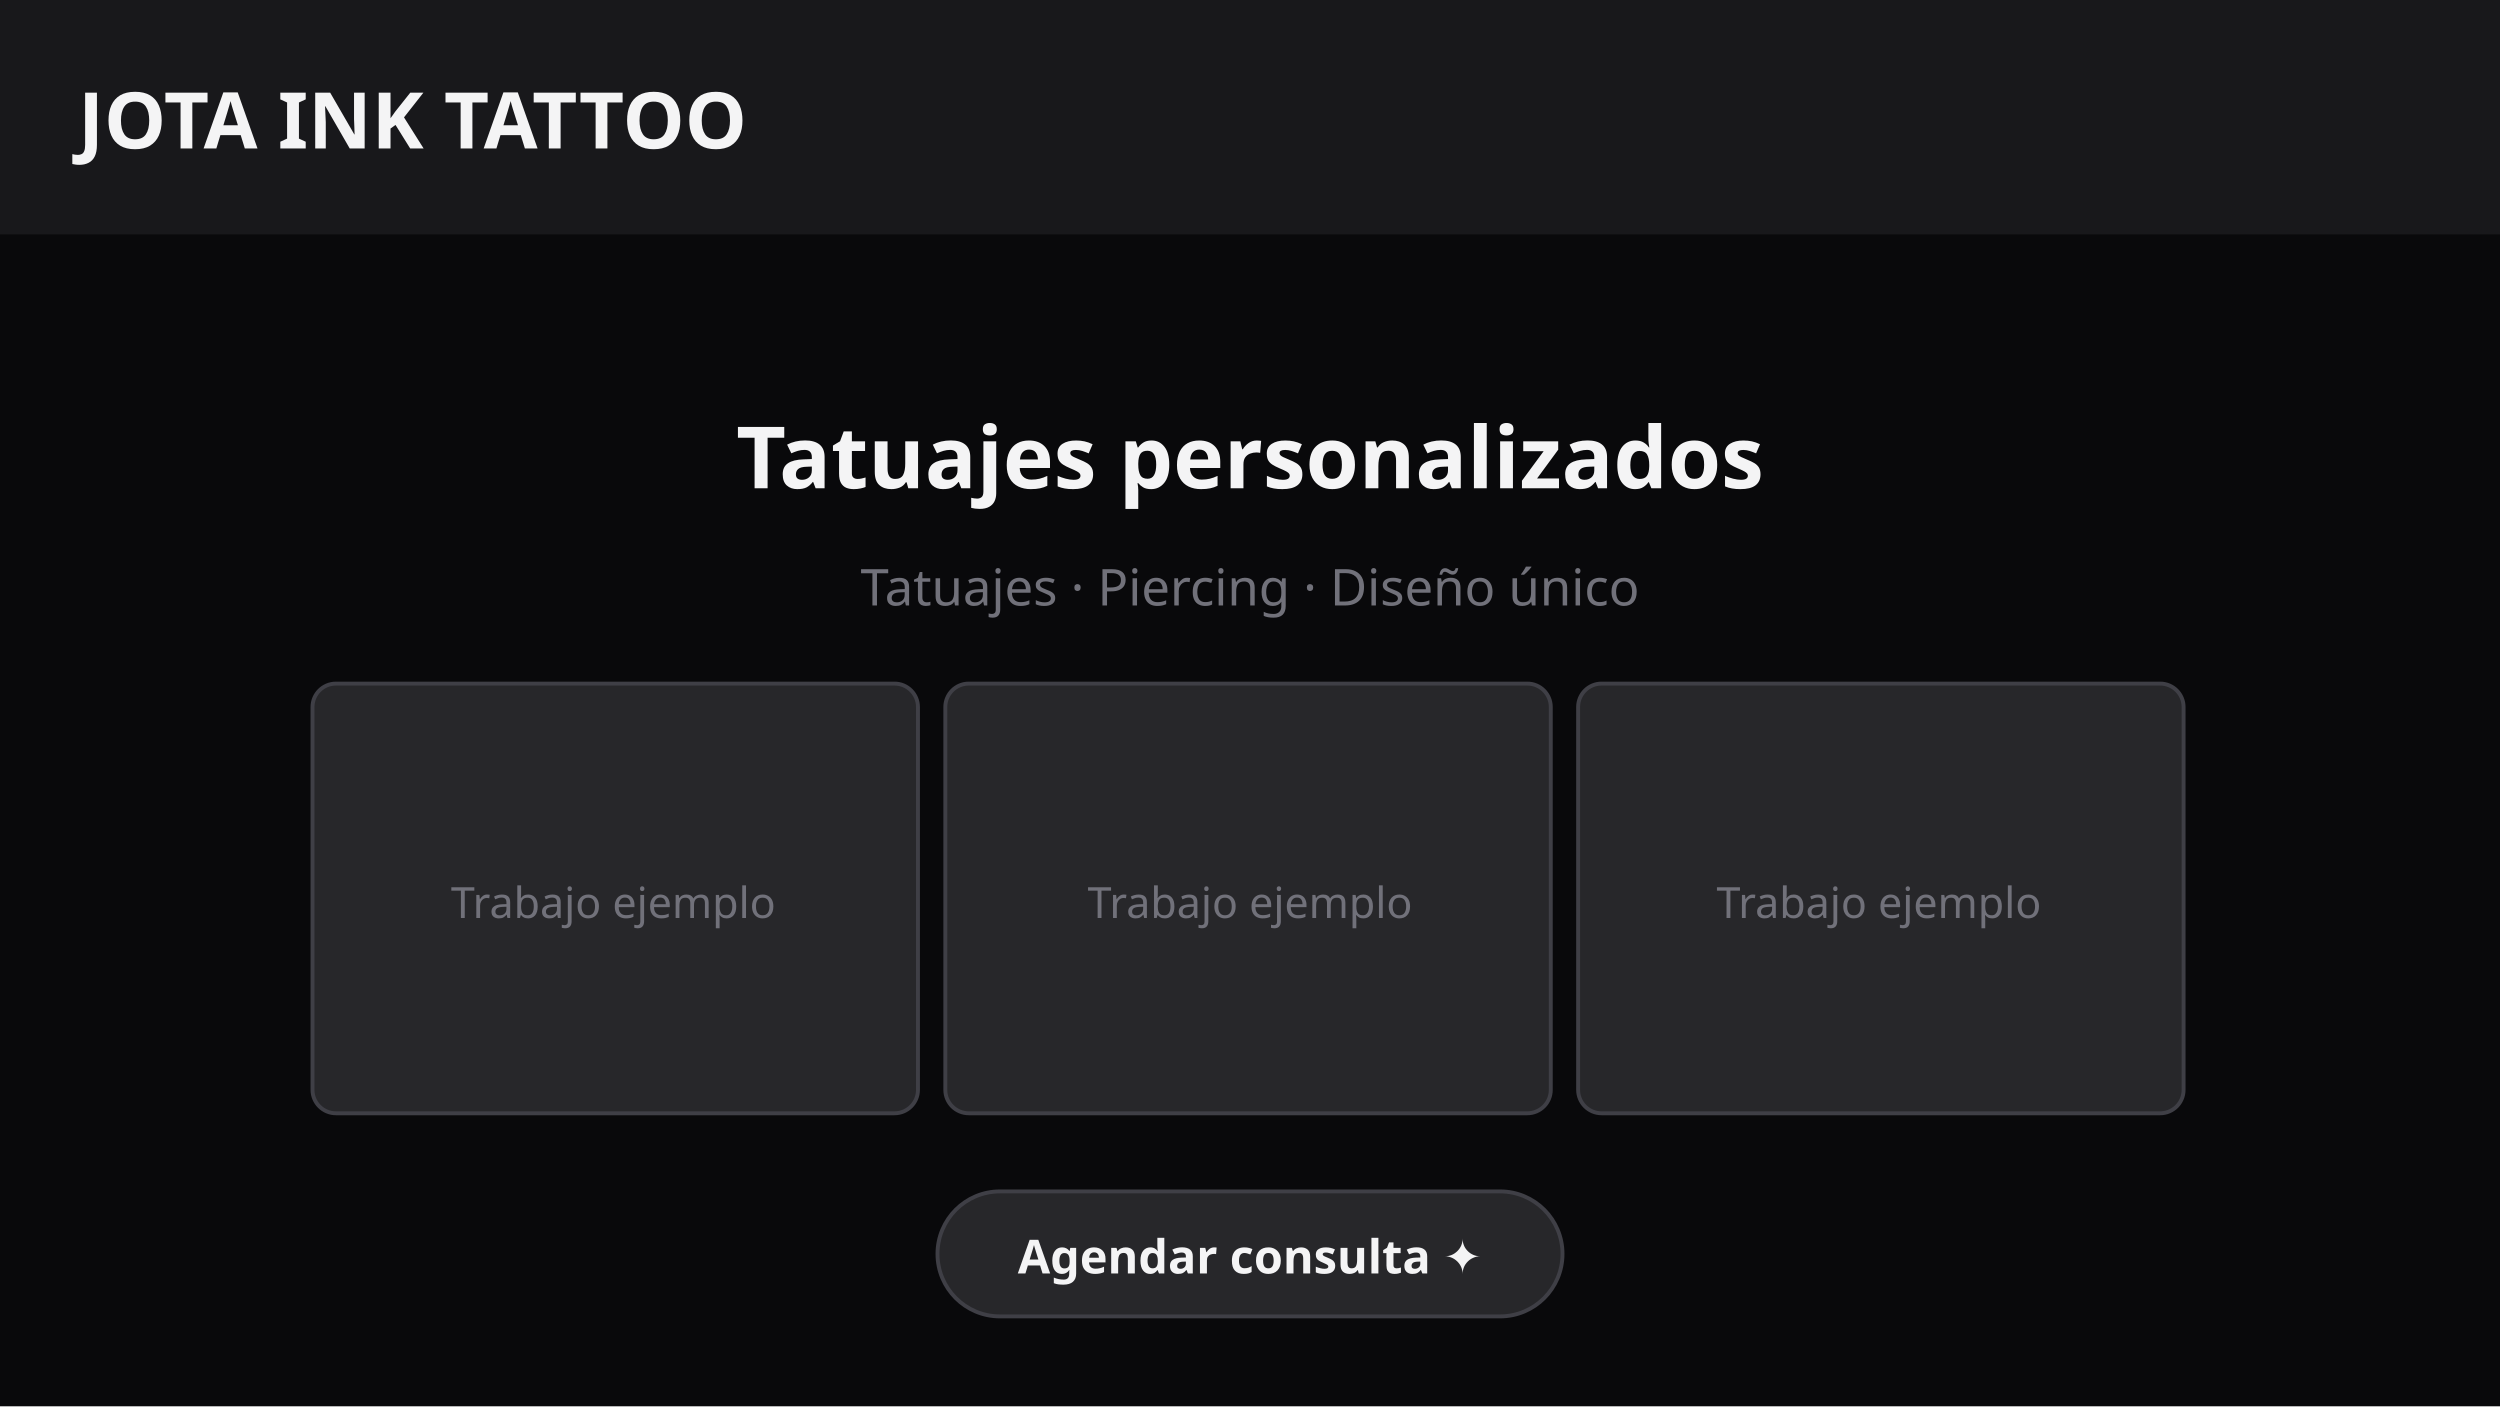
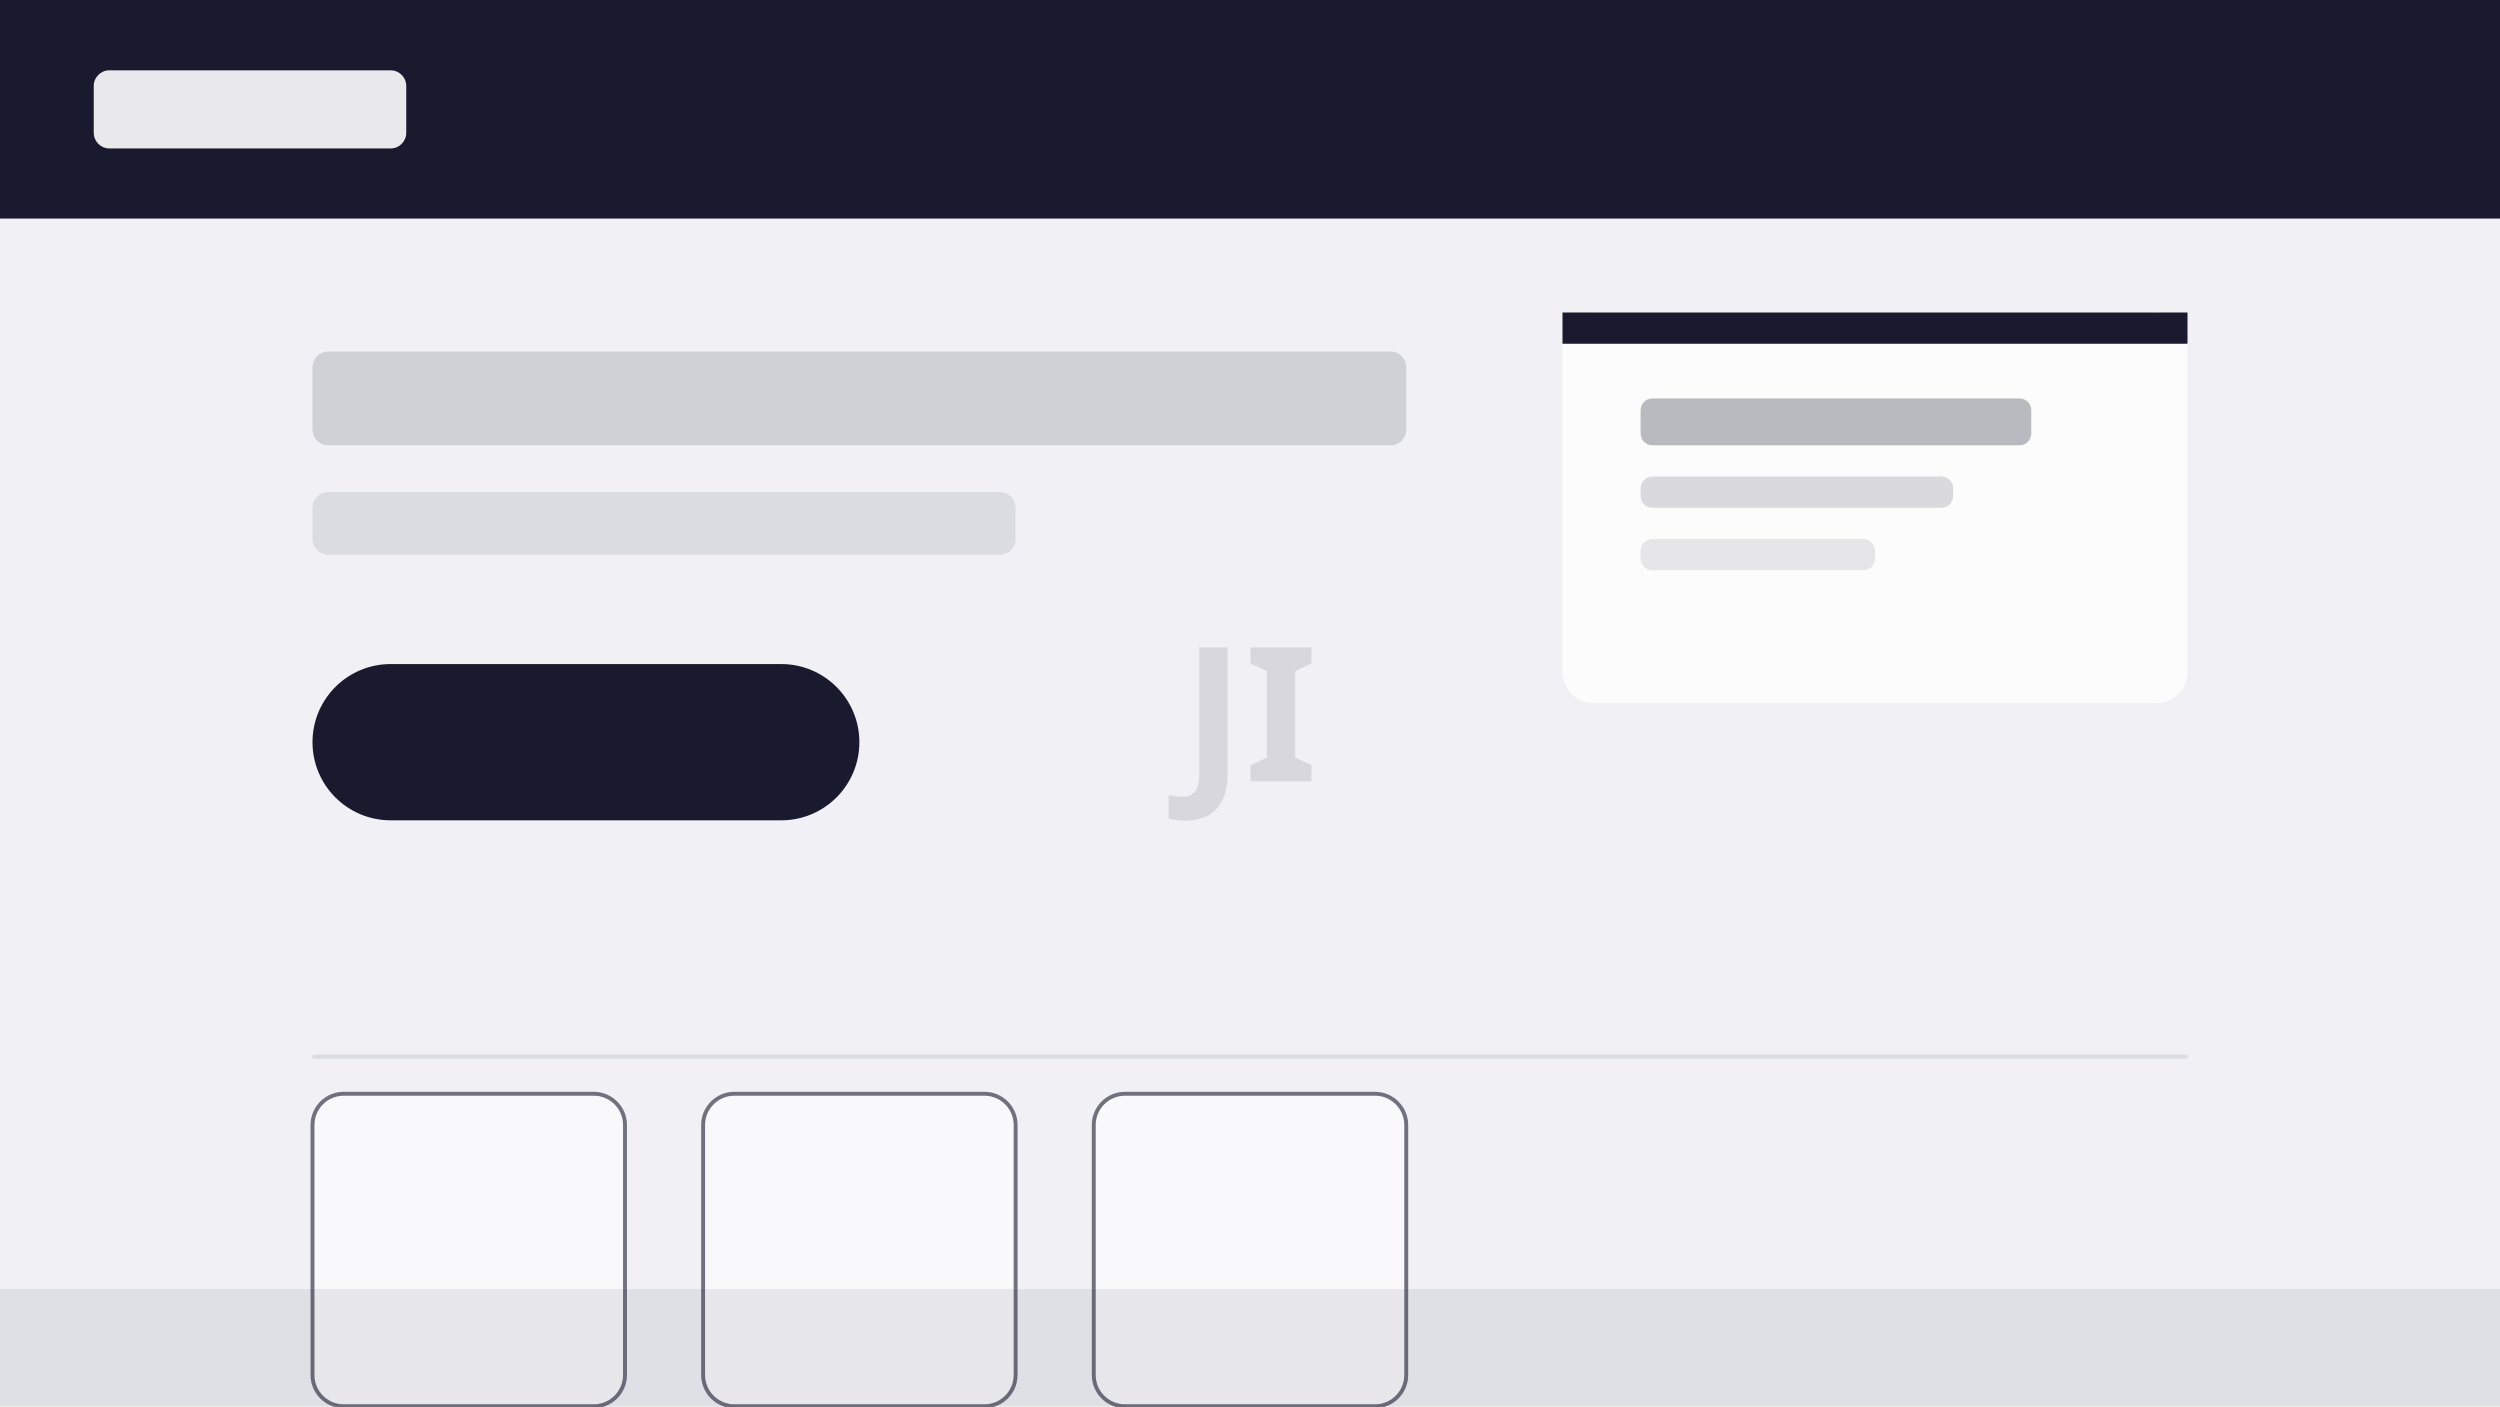
<svg xmlns="http://www.w3.org/2000/svg" width="640" height="360" viewBox="0 0 640 360">
-   <rect width="640" height="360" fill="#09090b" />
-   <rect x="0" y="0" width="640" height="60" fill="#18181b" />
-   <text x="20" y="38" font-family="system-ui" font-size="20" font-weight="bold" fill="#f4f4f5">JOTA INK TATTOO</text>
-   <text x="320" y="125" text-anchor="middle" font-family="system-ui" font-size="22" font-weight="bold" fill="#f4f4f5">Tatuajes personalizados</text>
-   <text x="320" y="155" text-anchor="middle" font-family="system-ui" font-size="13" fill="#71717a">Tatuajes · Piercing · Diseño único</text>
-   <rect x="80" y="175" width="155" height="110" rx="6" fill="#27272a" />
-   <rect x="242" y="175" width="155" height="110" rx="6" fill="#27272a" />
-   <rect x="404" y="175" width="155" height="110" rx="6" fill="#27272a" />
-   <rect x="80" y="175" width="155" height="110" rx="6" fill="none" stroke="#3f3f46" stroke-width="1" />
-   <rect x="242" y="175" width="155" height="110" rx="6" fill="none" stroke="#3f3f46" stroke-width="1" />
-   <rect x="404" y="175" width="155" height="110" rx="6" fill="none" stroke="#3f3f46" stroke-width="1" />
-   <text x="157" y="235" text-anchor="middle" font-family="system-ui" font-size="11" fill="#71717a">Trabajo ejemplo</text>
-   <text x="320" y="235" text-anchor="middle" font-family="system-ui" font-size="11" fill="#71717a">Trabajo ejemplo</text>
-   <text x="481" y="235" text-anchor="middle" font-family="system-ui" font-size="11" fill="#71717a">Trabajo ejemplo</text>
-   <rect x="240" y="305" width="160" height="32" rx="16" fill="#27272a" stroke="#3f3f46" />
-   <text x="320" y="326" text-anchor="middle" font-family="system-ui" font-size="12" font-weight="bold" fill="#f4f4f5">Agendar consulta ✦</text>
+   <rect width="640" height="360" fill="#f0f0f5" />
+   <rect x="0" y="0" width="640" height="56" fill="#1a1a2e" />
+   <rect x="24" y="18" width="80" height="20" rx="4" fill="white" opacity="0.9" />
+   <rect x="0" y="56" width="640" height="200" fill="#f0f0f5" />
+   <rect x="80" y="90" width="280" height="24" rx="4" fill="#1a1a2e" opacity="0.15" />
+   <rect x="80" y="126" width="180" height="16" rx="4" fill="#1a1a2e" opacity="0.1" />
+   <rect x="80" y="170" width="140" height="40" rx="20" fill="#1a1a2e" />
+   <rect x="400" y="80" width="160" height="100" rx="8" fill="white" opacity="0.8" />
+   <rect x="400" y="80" width="160" height="8" rx="0" fill="#1a1a2e" />
+   <rect x="420" y="102" width="100" height="12" rx="3" fill="#1a1a2e" opacity="0.3" />
+   <rect x="420" y="122" width="80" height="8" rx="3" fill="#1a1a2e" opacity="0.15" />
+   <rect x="420" y="138" width="60" height="8" rx="3" fill="#1a1a2e" opacity="0.1" />
+   <rect x="80" y="270" width="480" height="1" fill="#1a1a2e" opacity="0.1" />
+   <rect x="80" y="280" width="80" height="80" rx="8" fill="white" stroke="#1a1a2e" stroke-width="1" opacity="0.6" />
+   <rect x="180" y="280" width="80" height="80" rx="8" fill="white" stroke="#1a1a2e" stroke-width="1" opacity="0.6" />
+   <rect x="280" y="280" width="80" height="80" rx="8" fill="white" stroke="#1a1a2e" stroke-width="1" opacity="0.6" />
+   <text x="320" y="200" font-family="system-ui,sans-serif" font-size="48" font-weight="700" fill="#1a1a2e" opacity="0.12" text-anchor="middle">JI</text>
+   <rect x="0" y="330" width="640" height="30" fill="#1a1a2e" opacity="0.08" />
</svg>
